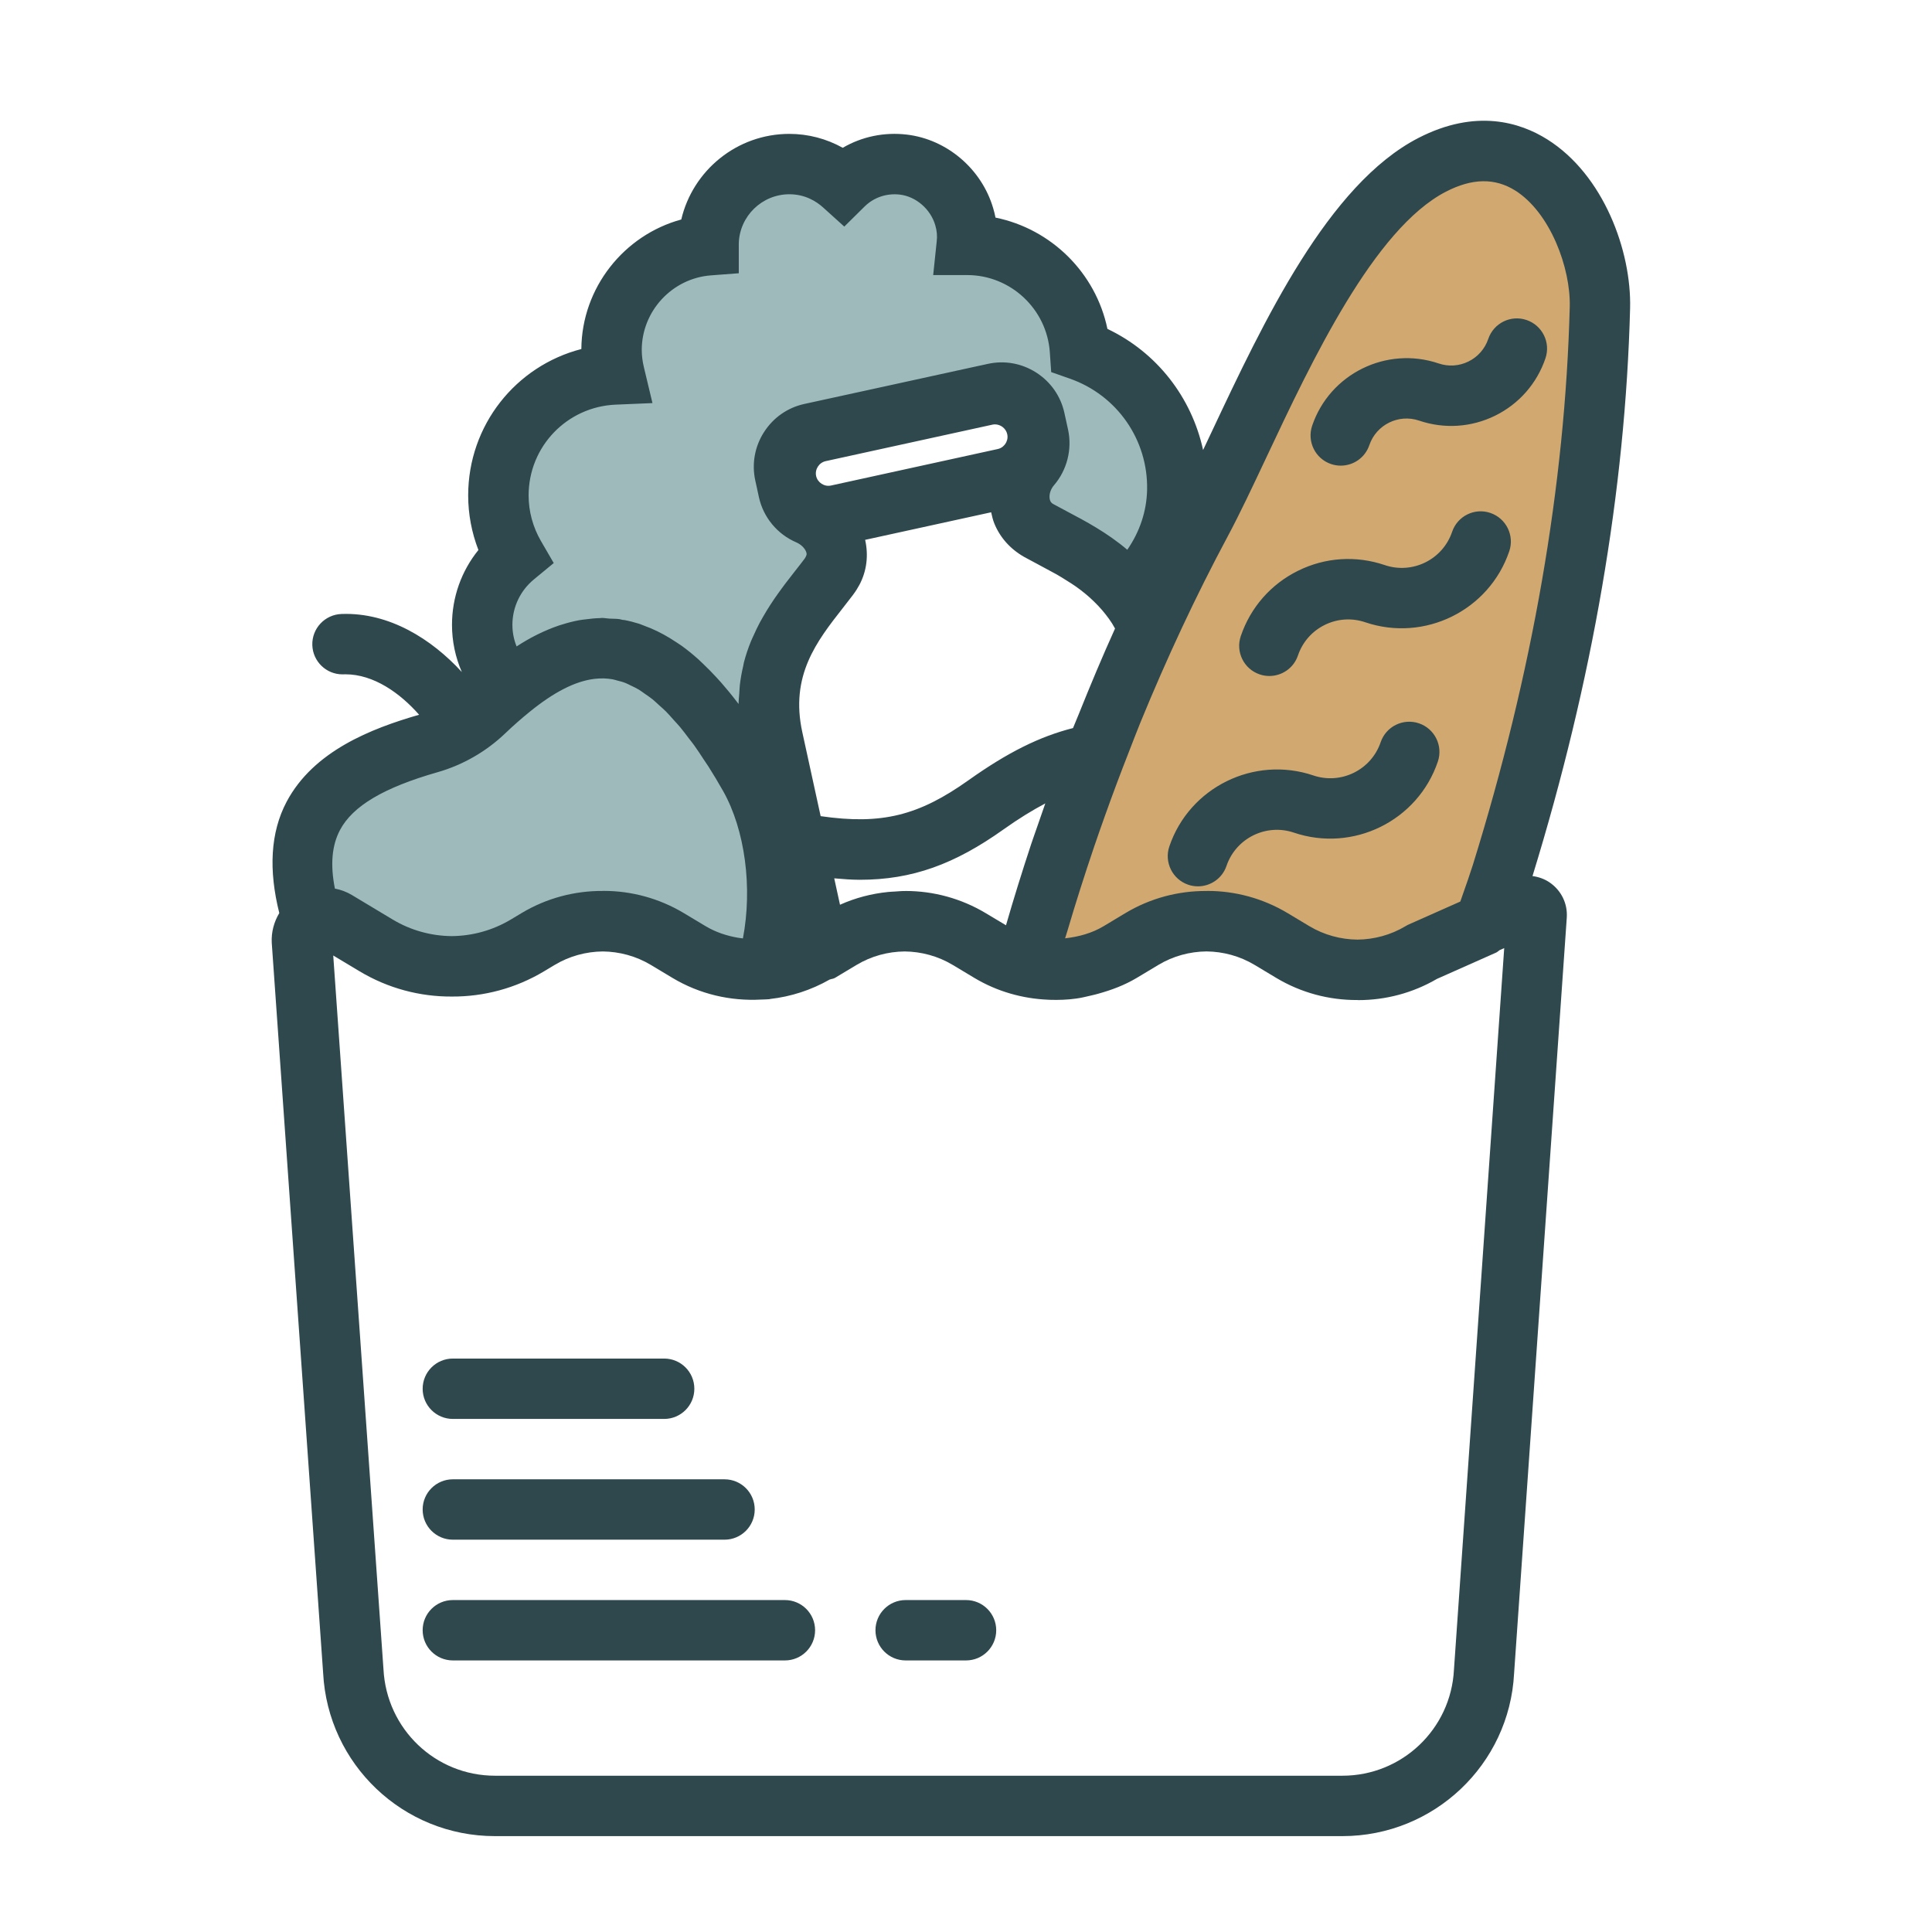
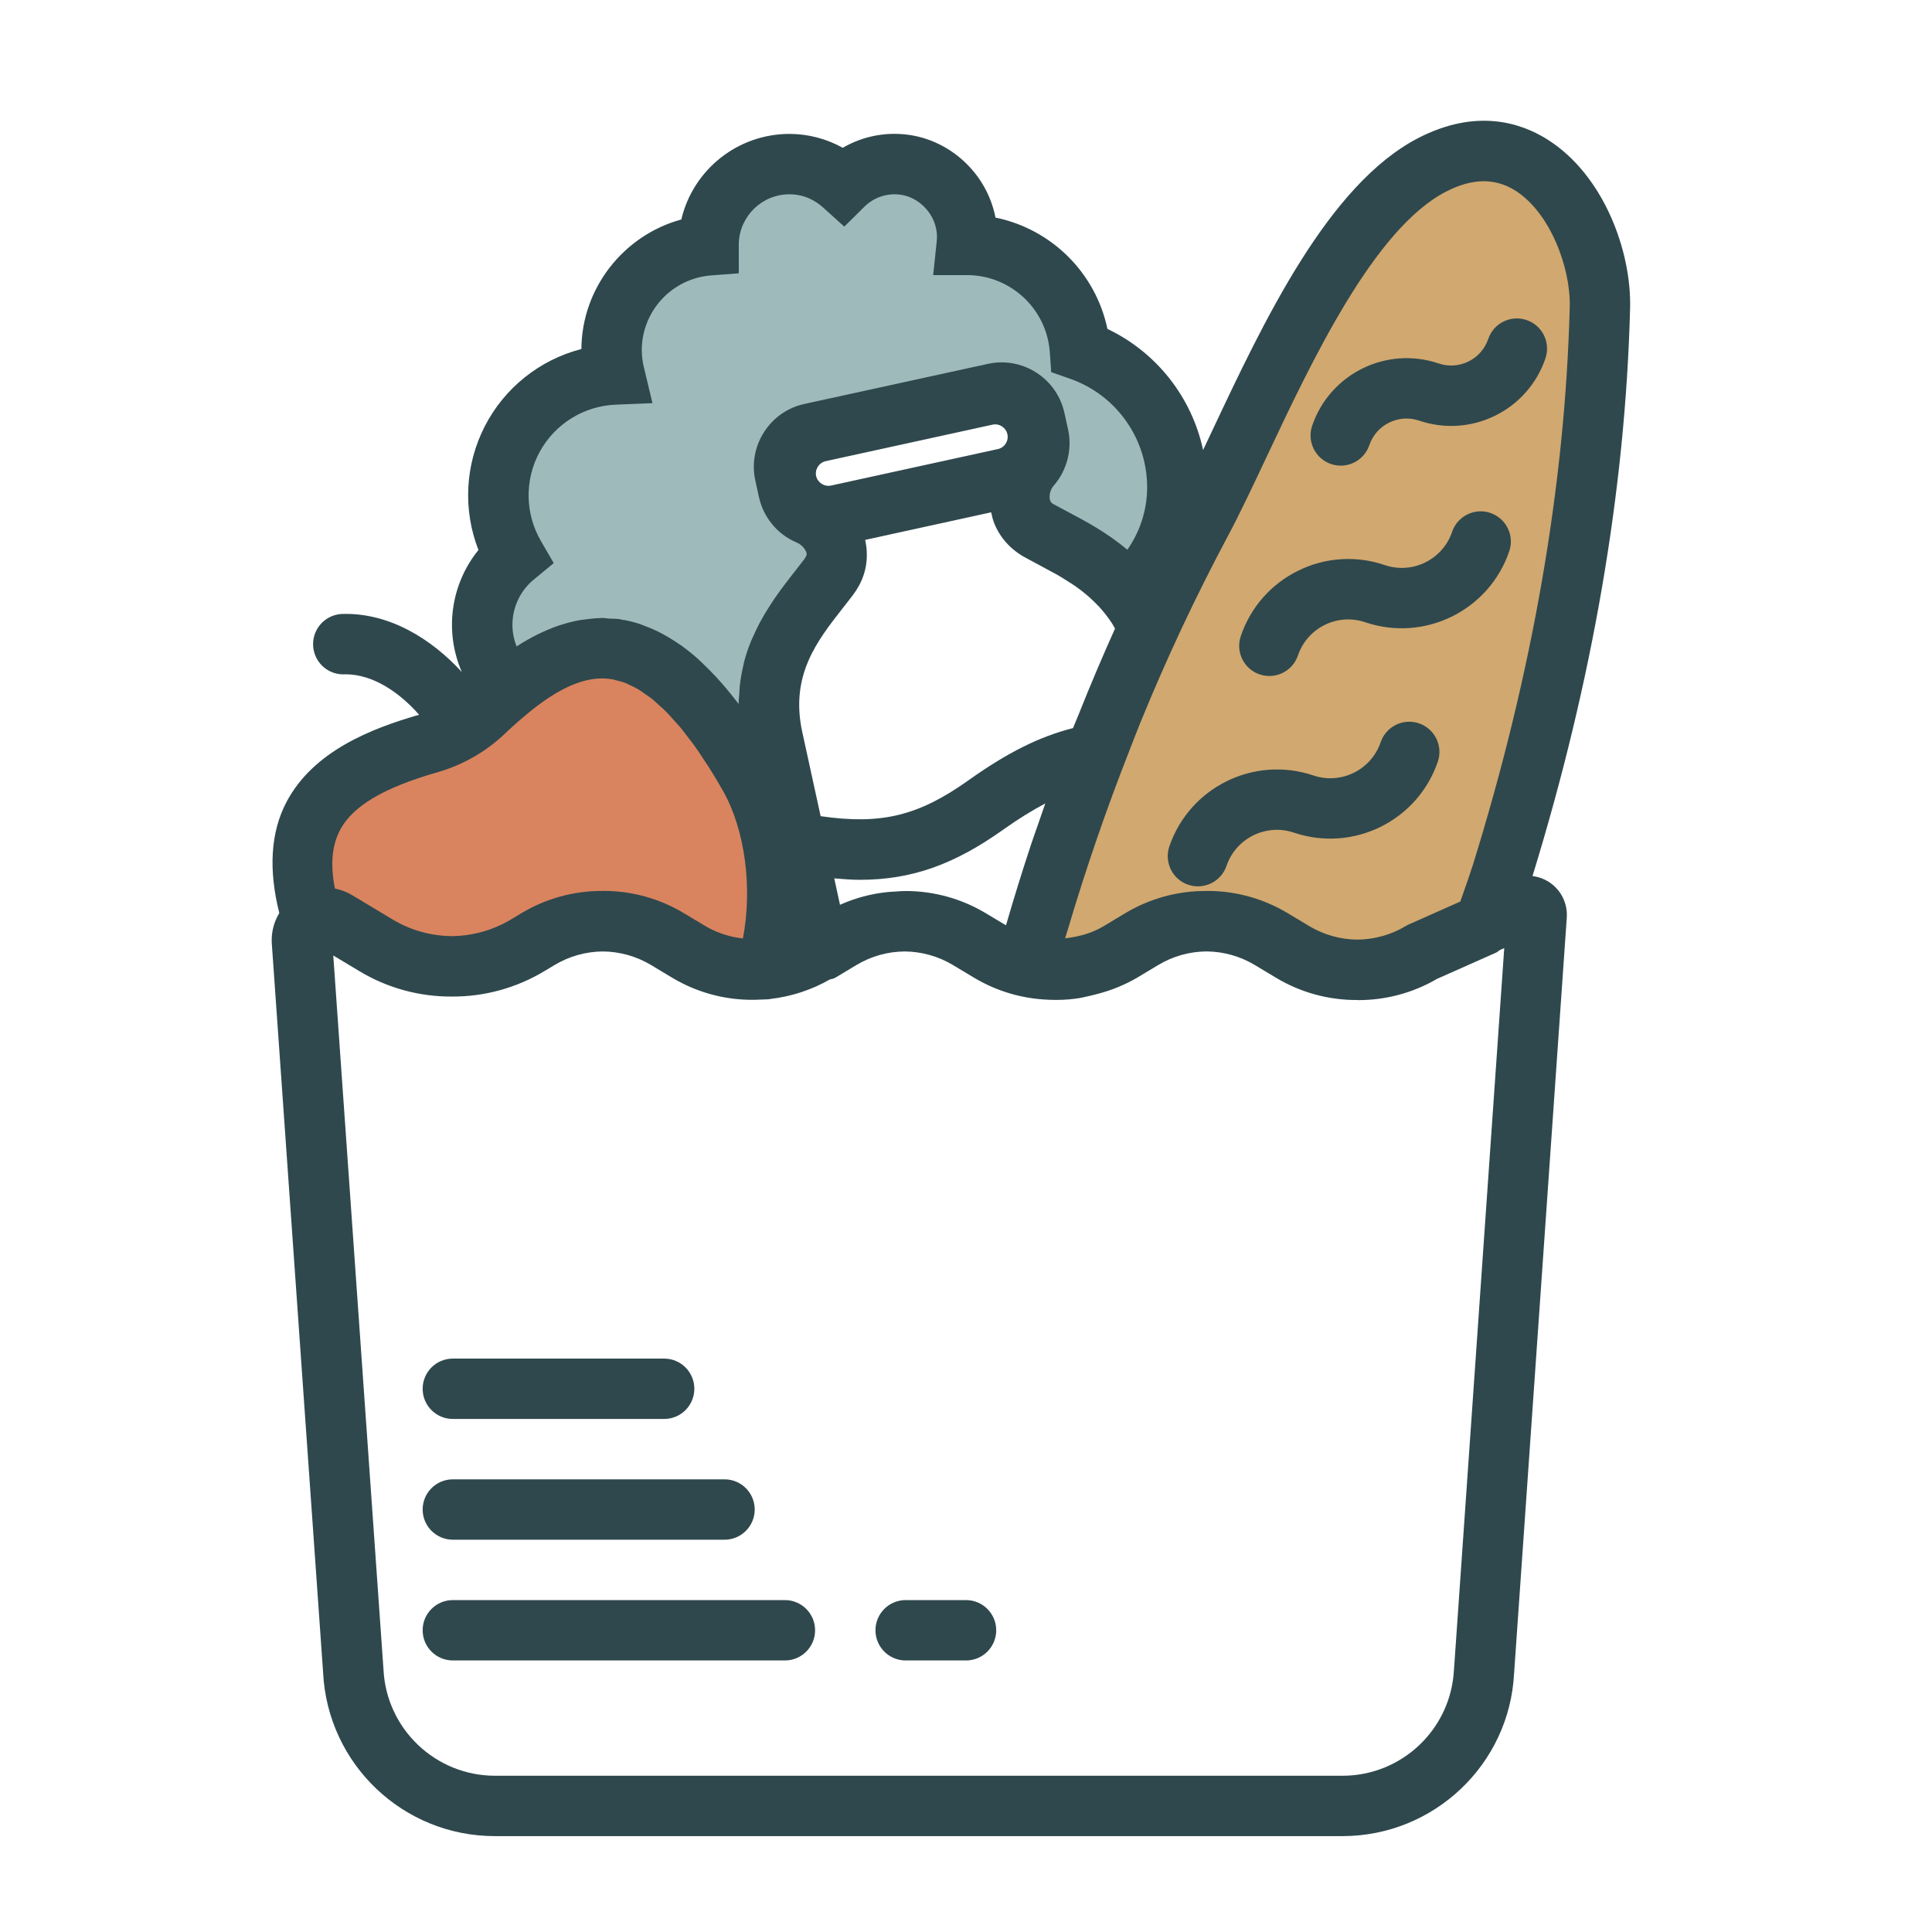
- <svg xmlns="http://www.w3.org/2000/svg" width="64px" height="64px" viewBox="0 0 64 64" version="1.1">
-   <g id="Site" stroke="none" stroke-width="1" fill="none" fill-rule="evenodd">
-     <g id="icons" transform="translate(-360, -1037)">
-       <g id="icon-all-other-food" transform="translate(360, 1037)">
-         <rect id="Rectangle" x="0" y="0" width="64" height="64" />
-         <polygon id="Path-25" fill-opacity="0.7" fill="#BE8432" points="34.5 32 35.283 28.633 41.049 14.058 45.549 6.435 48.603 4.789 51.249 6.004 53.155 10.547 52.001 16.97 49.829 30.651 44.561 32.412 40.297 30.651" />
-         <path d="M16.5,22.5 C16.172,20.961 16.007,20.191 16.007,20.191 C16.007,20.191 16.33,19.649 16.974,18.565 L16.5,15.076 L18.501,12.986 L20.501,11.399 L21.832,8.363 L24.748,6.004 L27.949,6.004 L30.434,5.48 L32.363,7.696 L36.167,11.399 L39.801,16.418 L37.404,19.665 L33.841,16.418 L34.5,14.394 L33.841,12.986 L26.475,14.394 L26.076,16.418 L27.904,18.565 L26.076,21.176 L25.001,25.386 L21.832,22.055 L18.922,21.573 L16.5,22.5 Z" id="Path-26" fill="#9EBABA" />
-         <path d="M10.486,30.5 L9.884,27.61 C11,26.128 11.558,25.386 11.558,25.386 C11.558,25.386 12.919,24.698 15.64,23.32 L19.501,21.178 C21.389,22.042 22.444,22.473 22.667,22.473 C22.89,22.473 23.95,24.185 25.848,27.61 L25.848,32 L22.667,31.407 L20.146,30.5 L16.007,32 L10.486,30.5 Z" id="Path-27" fill="#9EBABA" />
-         <path d="M51.336,29.234 C51.162,29.115 50.966,29.047 50.766,29.021 C52.753,22.564 53.843,16.238 53.999,10.213 C54.048,8.318 53.122,5.788 51.255,4.617 C50.359,4.054 48.891,3.59 46.985,4.571 C43.998,6.112 41.862,10.645 40.146,14.289 C40.047,14.499 39.95,14.704 39.854,14.907 C39.475,13.164 38.323,11.673 36.685,10.895 C36.299,9.039 34.827,7.585 32.977,7.208 C32.957,7.104 32.932,7.002 32.901,6.899 C32.52,5.597 31.371,4.617 30.042,4.459 C29.293,4.37 28.551,4.525 27.917,4.896 C27.377,4.595 26.771,4.435 26.149,4.435 C24.41,4.435 22.949,5.648 22.568,7.271 C20.667,7.789 19.273,9.534 19.258,11.562 C17.089,12.122 15.509,14.082 15.509,16.413 C15.509,17.031 15.625,17.643 15.848,18.22 C15.285,18.915 14.973,19.785 14.973,20.698 C14.973,21.246 15.086,21.774 15.299,22.262 C14.3,21.172 12.894,20.281 11.315,20.339 C10.763,20.357 10.329,20.818 10.346,21.37 C10.363,21.911 10.807,22.339 11.345,22.339 C11.379,22.34 11.41,22.337 11.442,22.337 C12.379,22.337 13.25,22.957 13.884,23.677 C12.298,24.134 10.386,24.878 9.494,26.56 C8.957,27.575 8.894,28.82 9.252,30.246 C9.079,30.535 8.984,30.871 9.002,31.229 L10.704,55.416 C10.859,58.449 13.359,60.824 16.395,60.824 L44.466,60.824 C47.502,60.824 50.002,58.449 50.156,55.434 L51.901,30.406 C51.901,30.4 51.902,30.394 51.902,30.388 C51.93,29.927 51.717,29.496 51.336,29.234 L51.336,29.234 L51.336,29.234 L51.336,29.234 L51.336,29.234 L51.336,29.234 Z M39.362,29.308 C39.468,29.344 39.577,29.361 39.683,29.361 C40.1,29.361 40.489,29.099 40.63,28.682 C40.943,27.764 41.944,27.271 42.862,27.582 C44.824,28.246 46.965,27.193 47.63,25.23 C47.808,24.708 47.528,24.139 47.005,23.961 C46.48,23.784 45.914,24.064 45.736,24.587 C45.424,25.506 44.423,25.999 43.504,25.687 C41.545,25.026 39.402,26.077 38.736,28.039 C38.559,28.561 38.839,29.13 39.362,29.308 L39.362,29.308 L39.362,29.308 L39.362,29.308 L39.362,29.308 L39.362,29.308 Z M41.728,22.34 C41.834,22.376 41.943,22.393 42.049,22.393 C42.466,22.393 42.855,22.131 42.996,21.714 C43.147,21.269 43.462,20.909 43.884,20.701 C44.306,20.493 44.783,20.463 45.228,20.614 C47.19,21.278 49.33,20.225 49.996,18.261 C50.174,17.739 49.893,17.17 49.371,16.992 C48.848,16.812 48.28,17.095 48.103,17.618 C47.791,18.538 46.792,19.031 45.871,18.719 C44.919,18.396 43.9,18.462 43,18.907 C42.1,19.351 41.426,20.12 41.103,21.071 C40.924,21.594 41.205,22.162 41.728,22.34 L41.728,22.34 L41.728,22.34 L41.728,22.34 L41.728,22.34 L41.728,22.34 Z M44.092,15.372 C44.199,15.408 44.307,15.425 44.414,15.425 C44.831,15.425 45.22,15.163 45.361,14.746 C45.591,14.068 46.332,13.703 47.009,13.933 C47.844,14.216 48.739,14.158 49.53,13.769 C50.32,13.379 50.911,12.705 51.195,11.87 C51.373,11.348 51.093,10.779 50.57,10.601 C50.045,10.422 49.479,10.704 49.301,11.227 C49.189,11.556 48.956,11.822 48.645,11.975 C48.334,12.128 47.982,12.151 47.652,12.038 C45.93,11.457 44.051,12.381 43.467,14.102 C43.29,14.626 43.569,15.194 44.092,15.372 L44.092,15.372 L44.092,15.372 L44.092,15.372 L44.092,15.372 L44.092,15.372 Z M40.67,17.767 C41.066,17.028 41.498,16.112 41.955,15.141 C43.458,11.949 45.518,7.578 47.901,6.348 C48.771,5.9 49.52,5.891 50.192,6.31 C51.351,7.038 52.033,8.875 52,10.161 C51.847,16.073 50.767,22.295 48.789,28.655 C48.724,28.864 48.58,29.286 48.375,29.865 L46.671,30.622 C46.634,30.639 46.598,30.657 46.563,30.679 C46.071,30.974 45.519,31.12 44.967,31.126 C44.415,31.12 43.864,30.974 43.372,30.679 L42.659,30.251 C41.839,29.759 40.92,29.513 40.001,29.513 C39.99,29.513 39.979,29.515 39.967,29.515 C39.037,29.509 38.105,29.752 37.275,30.251 L36.563,30.679 C36.166,30.917 35.727,31.033 35.283,31.083 C35.308,30.996 35.337,30.911 35.363,30.825 C35.637,29.894 35.931,28.976 36.239,28.065 C36.356,27.719 36.478,27.375 36.6,27.032 C36.857,26.309 37.126,25.595 37.404,24.886 C37.528,24.569 37.649,24.249 37.777,23.935 C38.649,21.808 39.611,19.745 40.67,17.767 L40.67,17.767 L40.67,17.767 L40.67,17.767 L40.67,17.767 L40.67,17.767 Z M27.922,20.139 C28.039,19.989 28.153,19.843 28.261,19.701 C28.261,19.699 28.262,19.698 28.263,19.697 C28.342,19.592 28.411,19.483 28.469,19.374 C28.715,18.911 28.773,18.391 28.659,17.883 L32.833,16.97 C32.861,17.098 32.891,17.225 32.939,17.343 C33.126,17.801 33.46,18.182 33.925,18.448 C34.077,18.532 34.236,18.616 34.4,18.703 C34.535,18.774 34.67,18.848 34.806,18.922 C34.871,18.957 34.937,18.992 35.002,19.028 C35.121,19.095 35.236,19.169 35.352,19.242 C35.451,19.303 35.549,19.366 35.645,19.433 C35.756,19.51 35.862,19.595 35.968,19.681 C36.061,19.757 36.15,19.84 36.238,19.925 C36.333,20.018 36.427,20.113 36.514,20.217 C36.668,20.401 36.816,20.592 36.937,20.821 C36.513,21.757 36.114,22.712 35.728,23.675 C35.668,23.824 35.604,23.969 35.545,24.118 C34.449,24.396 33.39,24.916 32.082,25.847 C30.434,27.018 29.207,27.329 27.185,27.036 L26.578,24.257 C26.166,22.378 27.059,21.24 27.922,20.139 L27.922,20.139 L27.922,20.139 L27.922,20.139 L27.922,20.139 L27.922,20.139 Z M32.881,14.066 C32.907,14.061 32.933,14.058 32.959,14.058 C33.148,14.058 33.325,14.193 33.366,14.383 C33.398,14.527 33.344,14.64 33.308,14.695 C33.273,14.749 33.194,14.844 33.051,14.875 L27.527,16.084 C27.307,16.132 27.083,15.986 27.035,15.768 C26.987,15.549 27.132,15.324 27.351,15.276 L30.286,14.634 L32.881,14.066 L32.881,14.066 L32.881,14.066 L32.881,14.066 L32.881,14.066 L32.881,14.066 Z M29.649,29.533 C29.573,29.538 29.496,29.54 29.42,29.548 C28.875,29.603 28.337,29.741 27.826,29.971 L27.635,29.096 C27.923,29.12 28.21,29.144 28.479,29.144 C30.223,29.144 31.627,28.625 33.241,27.477 C33.749,27.115 34.199,26.841 34.627,26.614 C34.535,26.875 34.444,27.135 34.355,27.397 C34.291,27.585 34.222,27.77 34.16,27.959 C33.866,28.849 33.586,29.746 33.325,30.651 L32.66,30.253 C31.84,29.761 30.921,29.515 30.002,29.515 C29.99,29.515 29.977,29.517 29.965,29.517 C29.859,29.515 29.754,29.527 29.649,29.533 L29.649,29.533 L29.649,29.533 L29.649,29.533 L29.649,29.533 L29.649,29.533 Z M17.688,19.192 L18.343,18.652 L17.918,17.919 C17.652,17.459 17.511,16.939 17.511,16.413 C17.511,14.793 18.78,13.472 20.4,13.404 L21.614,13.353 L21.331,12.171 C21.283,11.973 21.259,11.778 21.259,11.593 C21.259,10.305 22.265,9.22 23.549,9.122 L24.473,9.052 L24.473,8.057 C24.502,7.158 25.243,6.435 26.15,6.435 C26.672,6.435 27.046,6.673 27.267,6.873 L27.968,7.506 L28.64,6.842 C28.948,6.538 29.371,6.396 29.807,6.446 C30.343,6.509 30.827,6.927 30.983,7.464 C31.036,7.644 31.051,7.818 31.03,7.995 L30.913,9.112 L32.039,9.112 C33.476,9.112 34.678,10.235 34.777,11.669 L34.822,12.326 L35.443,12.544 C37.006,13.093 38.034,14.572 37.999,16.227 C37.984,16.934 37.756,17.615 37.343,18.212 C36.674,17.644 35.953,17.261 35.347,16.942 C35.19,16.859 35.038,16.779 34.885,16.694 C34.842,16.67 34.79,16.628 34.772,16.523 C34.748,16.379 34.802,16.206 34.911,16.079 C35.347,15.573 35.522,14.883 35.381,14.232 L35.26,13.681 C35.139,13.125 34.807,12.65 34.327,12.342 C33.848,12.035 33.278,11.932 32.723,12.054 L32.455,12.113 C32.452,12.114 32.449,12.113 32.446,12.114 L29.511,12.756 L26.647,13.381 C26.092,13.502 25.617,13.833 25.309,14.314 C25.001,14.793 24.899,15.364 25.02,15.919 L25.08,16.191 L25.08,16.194 C25.08,16.195 25.081,16.196 25.081,16.198 L25.14,16.469 C25.285,17.135 25.748,17.696 26.377,17.966 C26.533,18.033 26.663,18.16 26.708,18.289 C26.734,18.363 26.719,18.401 26.661,18.497 C26.661,18.497 26.661,18.497 26.661,18.498 C26.562,18.631 26.455,18.766 26.346,18.905 C26.236,19.045 26.122,19.192 26.006,19.344 C25.967,19.395 25.93,19.448 25.891,19.5 C25.808,19.613 25.725,19.728 25.643,19.848 C25.598,19.913 25.555,19.98 25.511,20.048 C25.435,20.165 25.362,20.286 25.29,20.41 C25.248,20.482 25.207,20.553 25.167,20.628 C25.092,20.768 25.024,20.915 24.957,21.065 C24.928,21.129 24.897,21.19 24.871,21.257 C24.783,21.475 24.705,21.703 24.643,21.943 C24.633,21.981 24.629,22.022 24.62,22.061 C24.572,22.265 24.533,22.476 24.508,22.696 C24.498,22.784 24.496,22.876 24.49,22.967 C24.482,23.085 24.467,23.197 24.467,23.32 C24.463,23.315 24.459,23.31 24.455,23.305 C24.441,23.287 24.427,23.271 24.414,23.253 C24.24,23.024 24.066,22.813 23.891,22.613 C23.836,22.55 23.78,22.489 23.724,22.429 C23.577,22.27 23.43,22.121 23.282,21.981 C23.234,21.936 23.186,21.887 23.137,21.843 C22.95,21.676 22.762,21.523 22.573,21.387 C22.52,21.349 22.466,21.317 22.413,21.281 C22.271,21.186 22.129,21.098 21.985,21.02 C21.915,20.982 21.846,20.945 21.775,20.911 C21.626,20.838 21.476,20.776 21.325,20.722 C21.275,20.704 21.225,20.68 21.175,20.664 C21.011,20.612 20.846,20.57 20.68,20.539 C20.661,20.535 20.642,20.537 20.623,20.534 C20.589,20.528 20.556,20.515 20.522,20.51 C20.406,20.493 20.296,20.5 20.182,20.492 C20.102,20.487 20.023,20.47 19.943,20.47 C19.919,20.47 19.894,20.476 19.869,20.476 C19.714,20.478 19.564,20.496 19.413,20.515 C19.338,20.525 19.263,20.531 19.188,20.545 C18.991,20.581 18.8,20.631 18.611,20.691 C18.582,20.7 18.554,20.707 18.525,20.717 C18.027,20.886 17.555,21.125 17.113,21.414 C17.022,21.189 16.974,20.947 16.974,20.698 C16.975,20.113 17.235,19.564 17.688,19.192 L17.688,19.192 L17.688,19.192 L17.688,19.192 L17.688,19.192 L17.688,19.192 Z M11.263,27.495 C11.686,26.698 12.713,26.09 14.496,25.58 C15.33,25.342 16.104,24.897 16.732,24.297 C17.017,24.024 17.284,23.793 17.542,23.583 C18.348,22.928 19.043,22.572 19.672,22.491 C19.686,22.489 19.7,22.487 19.714,22.486 C19.913,22.464 20.106,22.47 20.293,22.503 C20.342,22.512 20.392,22.529 20.442,22.542 C20.535,22.565 20.627,22.588 20.72,22.625 C20.78,22.648 20.84,22.683 20.901,22.711 C20.988,22.753 21.074,22.791 21.161,22.844 C21.229,22.885 21.297,22.938 21.365,22.985 C21.446,23.042 21.527,23.094 21.609,23.16 C21.685,23.221 21.761,23.295 21.837,23.364 C21.913,23.433 21.989,23.496 22.065,23.573 C22.149,23.658 22.234,23.757 22.319,23.852 C22.388,23.929 22.457,24 22.527,24.083 C22.622,24.197 22.718,24.327 22.814,24.453 C22.875,24.533 22.935,24.605 22.996,24.69 C23.105,24.842 23.215,25.011 23.325,25.179 C23.373,25.253 23.422,25.319 23.47,25.395 C23.629,25.646 23.789,25.913 23.95,26.197 C24.686,27.496 24.93,29.415 24.61,31.086 C24.557,31.081 24.505,31.073 24.452,31.065 C24.071,31 23.704,30.878 23.37,30.678 L22.657,30.25 C21.837,29.758 20.918,29.512 19.999,29.512 C19.988,29.512 19.977,29.514 19.965,29.514 C19.035,29.508 18.103,29.751 17.273,30.25 L16.926,30.458 C16.321,30.821 15.643,31.004 14.965,31.01 C14.286,31.004 13.609,30.822 13.004,30.458 L11.659,29.65 C11.659,29.65 11.658,29.65 11.658,29.649 C11.481,29.544 11.29,29.472 11.094,29.436 C10.937,28.645 10.993,28.005 11.263,27.495 L11.263,27.495 L11.263,27.495 L11.263,27.495 L11.263,27.495 L11.263,27.495 Z M48.164,55.313 C48.063,57.281 46.44,58.823 44.47,58.823 L16.398,58.823 C14.427,58.823 12.805,57.281 12.703,55.294 L11.039,31.652 L11.909,32.174 C12.852,32.74 13.911,33.018 14.967,33.012 C16.024,33.018 17.082,32.74 18.025,32.174 L18.372,31.966 C18.864,31.67 19.415,31.524 19.967,31.518 C20.519,31.524 21.07,31.67 21.563,31.966 L22.276,32.394 C23.178,32.935 24.2,33.167 25.21,33.112 C25.3,33.108 25.39,33.108 25.481,33.1 C25.492,33.099 25.502,33.093 25.514,33.092 C26.197,33.015 26.867,32.8 27.485,32.448 C27.543,32.427 27.605,32.426 27.659,32.394 L28.372,31.966 C28.864,31.67 29.415,31.524 29.967,31.518 C30.519,31.524 31.07,31.67 31.563,31.966 L32.276,32.394 C33.033,32.847 33.875,33.082 34.722,33.117 C34.739,33.118 34.757,33.12 34.774,33.12 C35.066,33.129 35.358,33.12 35.648,33.079 C35.814,33.058 35.975,33.016 36.138,32.979 C36.217,32.96 36.296,32.943 36.374,32.92 C36.818,32.797 37.253,32.636 37.658,32.393 L38.371,31.965 C38.863,31.669 39.414,31.523 39.966,31.517 C40.518,31.523 41.069,31.669 41.562,31.965 L42.275,32.393 C43.101,32.888 44.028,33.131 44.954,33.127 C44.969,33.127 44.985,33.13 45,33.13 C45.898,33.13 46.797,32.896 47.603,32.426 L49.565,31.554 C49.607,31.535 49.637,31.499 49.676,31.475 L49.829,31.407 L48.164,55.313 L48.164,55.313 L48.164,55.313 L48.164,55.313 L48.164,55.313 L48.164,55.313 Z M15.001,47.004 L22.001,47.004 C22.553,47.004 23.001,46.557 23.001,46.004 C23.001,45.451 22.553,45.004 22.001,45.004 L15.001,45.004 C14.449,45.004 14.001,45.451 14.001,46.004 C14.001,46.557 14.449,47.004 15.001,47.004 L15.001,47.004 L15.001,47.004 L15.001,47.004 L15.001,47.004 L15.001,47.004 Z M15.001,51.004 L24.001,51.004 C24.553,51.004 25.001,50.557 25.001,50.004 C25.001,49.451 24.553,49.004 24.001,49.004 L15.001,49.004 C14.449,49.004 14.001,49.451 14.001,50.004 C14.001,50.557 14.449,51.004 15.001,51.004 L15.001,51.004 L15.001,51.004 L15.001,51.004 L15.001,51.004 L15.001,51.004 Z M26.001,53.004 L15.001,53.004 C14.449,53.004 14.001,53.451 14.001,54.004 C14.001,54.557 14.449,55.004 15.001,55.004 L26.001,55.004 C26.553,55.004 27.001,54.557 27.001,54.004 C27.001,53.451 26.553,53.004 26.001,53.004 L26.001,53.004 L26.001,53.004 L26.001,53.004 L26.001,53.004 L26.001,53.004 Z M32.001,53.004 L30.001,53.004 C29.449,53.004 29.001,53.451 29.001,54.004 C29.001,54.557 29.449,55.004 30.001,55.004 L32.001,55.004 C32.553,55.004 33.001,54.557 33.001,54.004 C33.001,53.451 32.553,53.004 32.001,53.004 L32.001,53.004 L32.001,53.004 L32.001,53.004 L32.001,53.004 L32.001,53.004 Z" id="groceries" fill="#2F484D" />
-       </g>
-     </g>
+ <svg xmlns="http://www.w3.org/2000/svg" width="64" height="64" viewBox="0 0 64 64">
+   <g fill="none" fill-rule="evenodd">
+     <path d="M0 0h64v64H0z" />
+     <path fill-opacity=".7" fill="#BE8432" d="m34.5 32 .783-3.367 5.766-14.575 4.5-7.623 3.054-1.646 2.646 1.215 1.906 4.543-1.154 6.423-2.172 13.681-5.268 1.761-4.264-1.76z" />
+     <path d="m16.5 22.5-.493-2.31.967-1.625-.474-3.49 2.001-2.089 2-1.587 1.331-3.036 2.916-2.36h3.201l2.485-.523 1.929 2.216 3.804 3.703 3.634 5.019-2.397 3.247-3.563-3.247.659-2.024-.66-1.408-7.365 1.408-.399 2.024 1.828 2.147-1.828 2.61-1.075 4.211-3.169-3.331-2.91-.482-2.422.927z" fill="#9EBABA" />
+     <path d="m10.486 30.5-.602-2.89 1.674-2.224 4.082-2.066 3.861-2.142c1.888.864 2.943 1.295 3.166 1.295.223 0 1.283 1.712 3.18 5.137V32l-3.18-.593-2.521-.907-4.139 1.5-5.52-1.5z" fill="#D9845F" />
+     <path d="M51.336 29.234a1.3 1.3 0 0 0-.57-.213c1.987-6.457 3.077-12.783 3.233-18.808.05-1.895-.877-4.425-2.744-5.596-.896-.563-2.364-1.027-4.27-.046-2.987 1.541-5.123 6.074-6.839 9.718l-.292.618a5.79 5.79 0 0 0-3.169-4.012 4.77 4.77 0 0 0-3.708-3.687 3.093 3.093 0 0 0-.076-.309c-.38-1.302-1.53-2.282-2.859-2.44a3.4 3.4 0 0 0-2.125.437 3.626 3.626 0 0 0-1.768-.46 3.684 3.684 0 0 0-3.58 2.835c-1.902.518-3.296 2.263-3.31 4.291a5 5 0 0 0-3.41 6.658 3.928 3.928 0 0 0-.55 4.042c-.999-1.09-2.405-1.98-3.984-1.923a1.001 1.001 0 0 0 .03 2c.034.001.065-.002.097-.002.937 0 1.808.62 2.442 1.34-1.586.457-3.498 1.201-4.39 2.883-.537 1.015-.6 2.26-.242 3.686a1.734 1.734 0 0 0-.25.983l1.702 24.187a5.696 5.696 0 0 0 5.691 5.408h28.071c3.036 0 5.536-2.375 5.69-5.39l1.745-25.028.001-.018a1.296 1.296 0 0 0-.566-1.154zm-11.974.074a1 1 0 0 0 1.268-.626 1.764 1.764 0 0 1 2.232-1.1 3.765 3.765 0 0 0 4.768-2.352 1 1 0 1 0-1.894-.643 1.761 1.761 0 0 1-2.232 1.1 3.77 3.77 0 0 0-4.768 2.352 1.002 1.002 0 0 0 .626 1.27zm2.366-6.968a1 1 0 0 0 1.268-.626c.151-.445.466-.805.888-1.013a1.748 1.748 0 0 1 1.344-.087 3.765 3.765 0 0 0 4.768-2.353 1.001 1.001 0 0 0-.625-1.269.998.998 0 0 0-1.268.626 1.76 1.76 0 0 1-2.232 1.101 3.729 3.729 0 0 0-2.87.188 3.738 3.738 0 0 0-1.898 2.164 1 1 0 0 0 .625 1.27zm2.364-6.968a1 1 0 0 0 1.269-.626 1.302 1.302 0 0 1 1.648-.813c.835.283 1.73.225 2.521-.164a3.282 3.282 0 0 0 1.665-1.899 1 1 0 1 0-1.894-.643 1.292 1.292 0 0 1-.656.748 1.288 1.288 0 0 1-.993.063 3.308 3.308 0 0 0-4.185 2.064 1.002 1.002 0 0 0 .625 1.27zm-3.422 2.395c.396-.739.828-1.655 1.285-2.626 1.503-3.192 3.563-7.563 5.946-8.793.87-.448 1.62-.457 2.291-.038 1.16.728 1.841 2.565 1.808 3.851-.153 5.912-1.233 12.134-3.21 18.494-.066.21-.21.631-.415 1.21l-1.704.757a.93.93 0 0 0-.108.057 3.165 3.165 0 0 1-1.596.447 3.16 3.16 0 0 1-1.595-.447l-.713-.428a5.16 5.16 0 0 0-2.658-.738l-.034.002a5.152 5.152 0 0 0-2.692.736l-.712.428c-.397.238-.836.354-1.28.404.025-.087.054-.172.08-.258a72.685 72.685 0 0 1 2.041-5.939c.124-.317.245-.637.373-.95a66.563 66.563 0 0 1 2.893-6.169zM27.922 20.14l.34-.438.001-.004c.08-.105.148-.214.206-.323.246-.463.304-.983.19-1.49l4.174-.914c.028.128.058.255.106.373.187.458.521.84.986 1.105.152.084.311.168.475.255.135.071.27.145.406.22l.196.105c.12.067.234.141.35.214.1.061.197.124.293.191.111.077.217.162.323.248.093.076.182.16.27.244.095.093.19.188.276.292.154.184.302.375.423.604a70.356 70.356 0 0 0-1.209 2.854c-.06.15-.124.294-.183.443-1.096.278-2.155.798-3.463 1.73-1.648 1.17-2.875 1.481-4.897 1.188l-.607-2.779c-.412-1.879.481-3.017 1.344-4.118zm4.96-6.073a.413.413 0 0 1 .17.81l-5.525 1.208a.42.42 0 0 1-.492-.316.419.419 0 0 1 .316-.492l2.935-.642 2.595-.568zm-3.233 15.467c-.076.005-.153.007-.229.015a5.13 5.13 0 0 0-1.594.423l-.19-.875c.287.024.574.048.843.048 1.744 0 3.148-.519 4.762-1.667.508-.362.958-.636 1.386-.863a72.43 72.43 0 0 0-.272.783c-.064.188-.133.373-.195.562a73.64 73.64 0 0 0-.835 2.692l-.665-.398a5.16 5.16 0 0 0-2.658-.738l-.037.002c-.106-.002-.21.01-.316.016zm-11.96-10.34.654-.54-.425-.734a3.006 3.006 0 0 1 2.482-4.515l1.214-.05-.283-1.183a2.464 2.464 0 0 1-.072-.578 2.49 2.49 0 0 1 2.29-2.47l.924-.07v-.996a1.68 1.68 0 0 1 1.677-1.622c.522 0 .896.238 1.117.438l.701.633.672-.664a1.416 1.416 0 0 1 1.167-.396c.536.063 1.02.481 1.176 1.018.053.18.068.354.047.531l-.117 1.117h1.126a2.753 2.753 0 0 1 2.738 2.557l.045.657.621.218A3.812 3.812 0 0 1 38 16.227a3.61 3.61 0 0 1-.656 1.985c-.669-.568-1.39-.95-1.996-1.27-.157-.083-.309-.163-.462-.248-.043-.024-.095-.066-.113-.17a.57.57 0 0 1 .14-.445 2.147 2.147 0 0 0 .47-1.847l-.122-.55a2.117 2.117 0 0 0-.933-1.34 2.114 2.114 0 0 0-1.604-.288l-.268.06h-.009l-2.935.642-2.864.625a2.113 2.113 0 0 0-1.338.933 2.116 2.116 0 0 0-.289 1.605l.06.272v.003l.001.004.06.271a2.127 2.127 0 0 0 1.236 1.497.606.606 0 0 1 .331.323c.026.074.011.112-.047.208v.001c-.099.133-.206.268-.315.407-.11.14-.224.287-.34.44-.039.05-.076.103-.115.155-.083.113-.166.228-.248.348-.045.065-.088.132-.132.2a8.492 8.492 0 0 0-.344.58 6.79 6.79 0 0 0-.21.437c-.029.064-.06.125-.086.192a5.515 5.515 0 0 0-.228.686c-.01.038-.014.08-.023.118a5.454 5.454 0 0 0-.112.635c-.01.088-.012.18-.018.271-.008.118-.023.23-.023.353l-.012-.015c-.014-.018-.028-.034-.04-.052a11.905 11.905 0 0 0-.69-.824 9.393 9.393 0 0 0-.443-.448c-.048-.045-.096-.094-.145-.138a6.915 6.915 0 0 0-.564-.456c-.053-.038-.107-.07-.16-.106a5.387 5.387 0 0 0-.638-.37 4.344 4.344 0 0 0-.45-.189c-.05-.018-.1-.042-.15-.058a4.17 4.17 0 0 0-.495-.125c-.019-.004-.038-.002-.057-.005-.034-.006-.067-.019-.1-.024-.117-.017-.227-.01-.34-.018-.08-.005-.16-.022-.24-.022-.024 0-.049.006-.074.006-.155.002-.305.02-.456.04-.075.01-.15.015-.225.03a4.685 4.685 0 0 0-.577.145c-.029.01-.057.016-.086.026-.498.17-.97.408-1.412.697a1.906 1.906 0 0 1-.139-.716 1.947 1.947 0 0 1 .714-1.506zm-6.426 8.302c.423-.797 1.45-1.405 3.233-1.915a5.397 5.397 0 0 0 2.236-1.283c.285-.273.552-.504.81-.714.806-.655 1.501-1.01 2.13-1.092a2.031 2.031 0 0 1 .621.012c.05.01.1.026.15.04.092.022.184.045.277.082.06.023.12.058.181.086.087.042.173.08.26.133.068.041.136.094.204.141.081.057.162.11.244.175.076.061.152.135.228.204.076.07.152.132.228.21.084.084.17.183.254.278.07.077.138.148.208.231.095.114.191.244.287.37.061.08.121.152.182.237.11.152.22.321.33.49.047.073.096.14.144.215.16.251.32.518.48.802.736 1.3.98 3.218.66 4.89-.053-.006-.105-.014-.158-.022a3.106 3.106 0 0 1-1.082-.387l-.713-.428A5.16 5.16 0 0 0 20 29.512l-.034.002a5.152 5.152 0 0 0-2.692.736l-.347.208a3.874 3.874 0 0 1-1.96.552 3.862 3.862 0 0 1-1.962-.552l-1.345-.808a1.713 1.713 0 0 0-.565-.214c-.157-.79-.1-1.43.17-1.94zm36.901 27.818a3.698 3.698 0 0 1-3.694 3.51H16.398a3.702 3.702 0 0 1-3.695-3.529L11.04 31.652l.87.522a5.871 5.871 0 0 0 3.058.838 5.869 5.869 0 0 0 3.058-.838l.347-.208a3.152 3.152 0 0 1 1.595-.448 3.158 3.158 0 0 1 1.596.448l.713.428a5.143 5.143 0 0 0 2.934.718c.09-.004.18-.004.271-.012.011 0 .021-.007.033-.008a5.142 5.142 0 0 0 1.971-.644c.058-.02.12-.022.174-.054l.713-.428a3.152 3.152 0 0 1 1.595-.448 3.158 3.158 0 0 1 1.596.448l.713.428a5.166 5.166 0 0 0 2.446.723l.052.003c.292.01.584 0 .874-.04.166-.022.327-.064.49-.1.08-.02.158-.037.236-.06a5.127 5.127 0 0 0 1.284-.527l.713-.428a3.152 3.152 0 0 1 1.595-.448 3.158 3.158 0 0 1 1.596.448l.713.428a5.16 5.16 0 0 0 2.68.734l.045.003c.898 0 1.797-.234 2.603-.704l1.962-.872c.042-.019.072-.055.111-.079l.153-.068-1.665 23.906zm-33.163-8.309h7a1 1 0 1 0 0-2h-7a1 1 0 1 0 0 2zm0 4h9a1 1 0 1 0 0-2h-9a1 1 0 1 0 0 2zm11 2h-11a1 1 0 1 0 0 2h11a1 1 0 1 0 0-2zm6 0h-2a1 1 0 1 0 0 2h2a1 1 0 1 0 0-2z" fill="#2F484D" />
  </g>
</svg>
